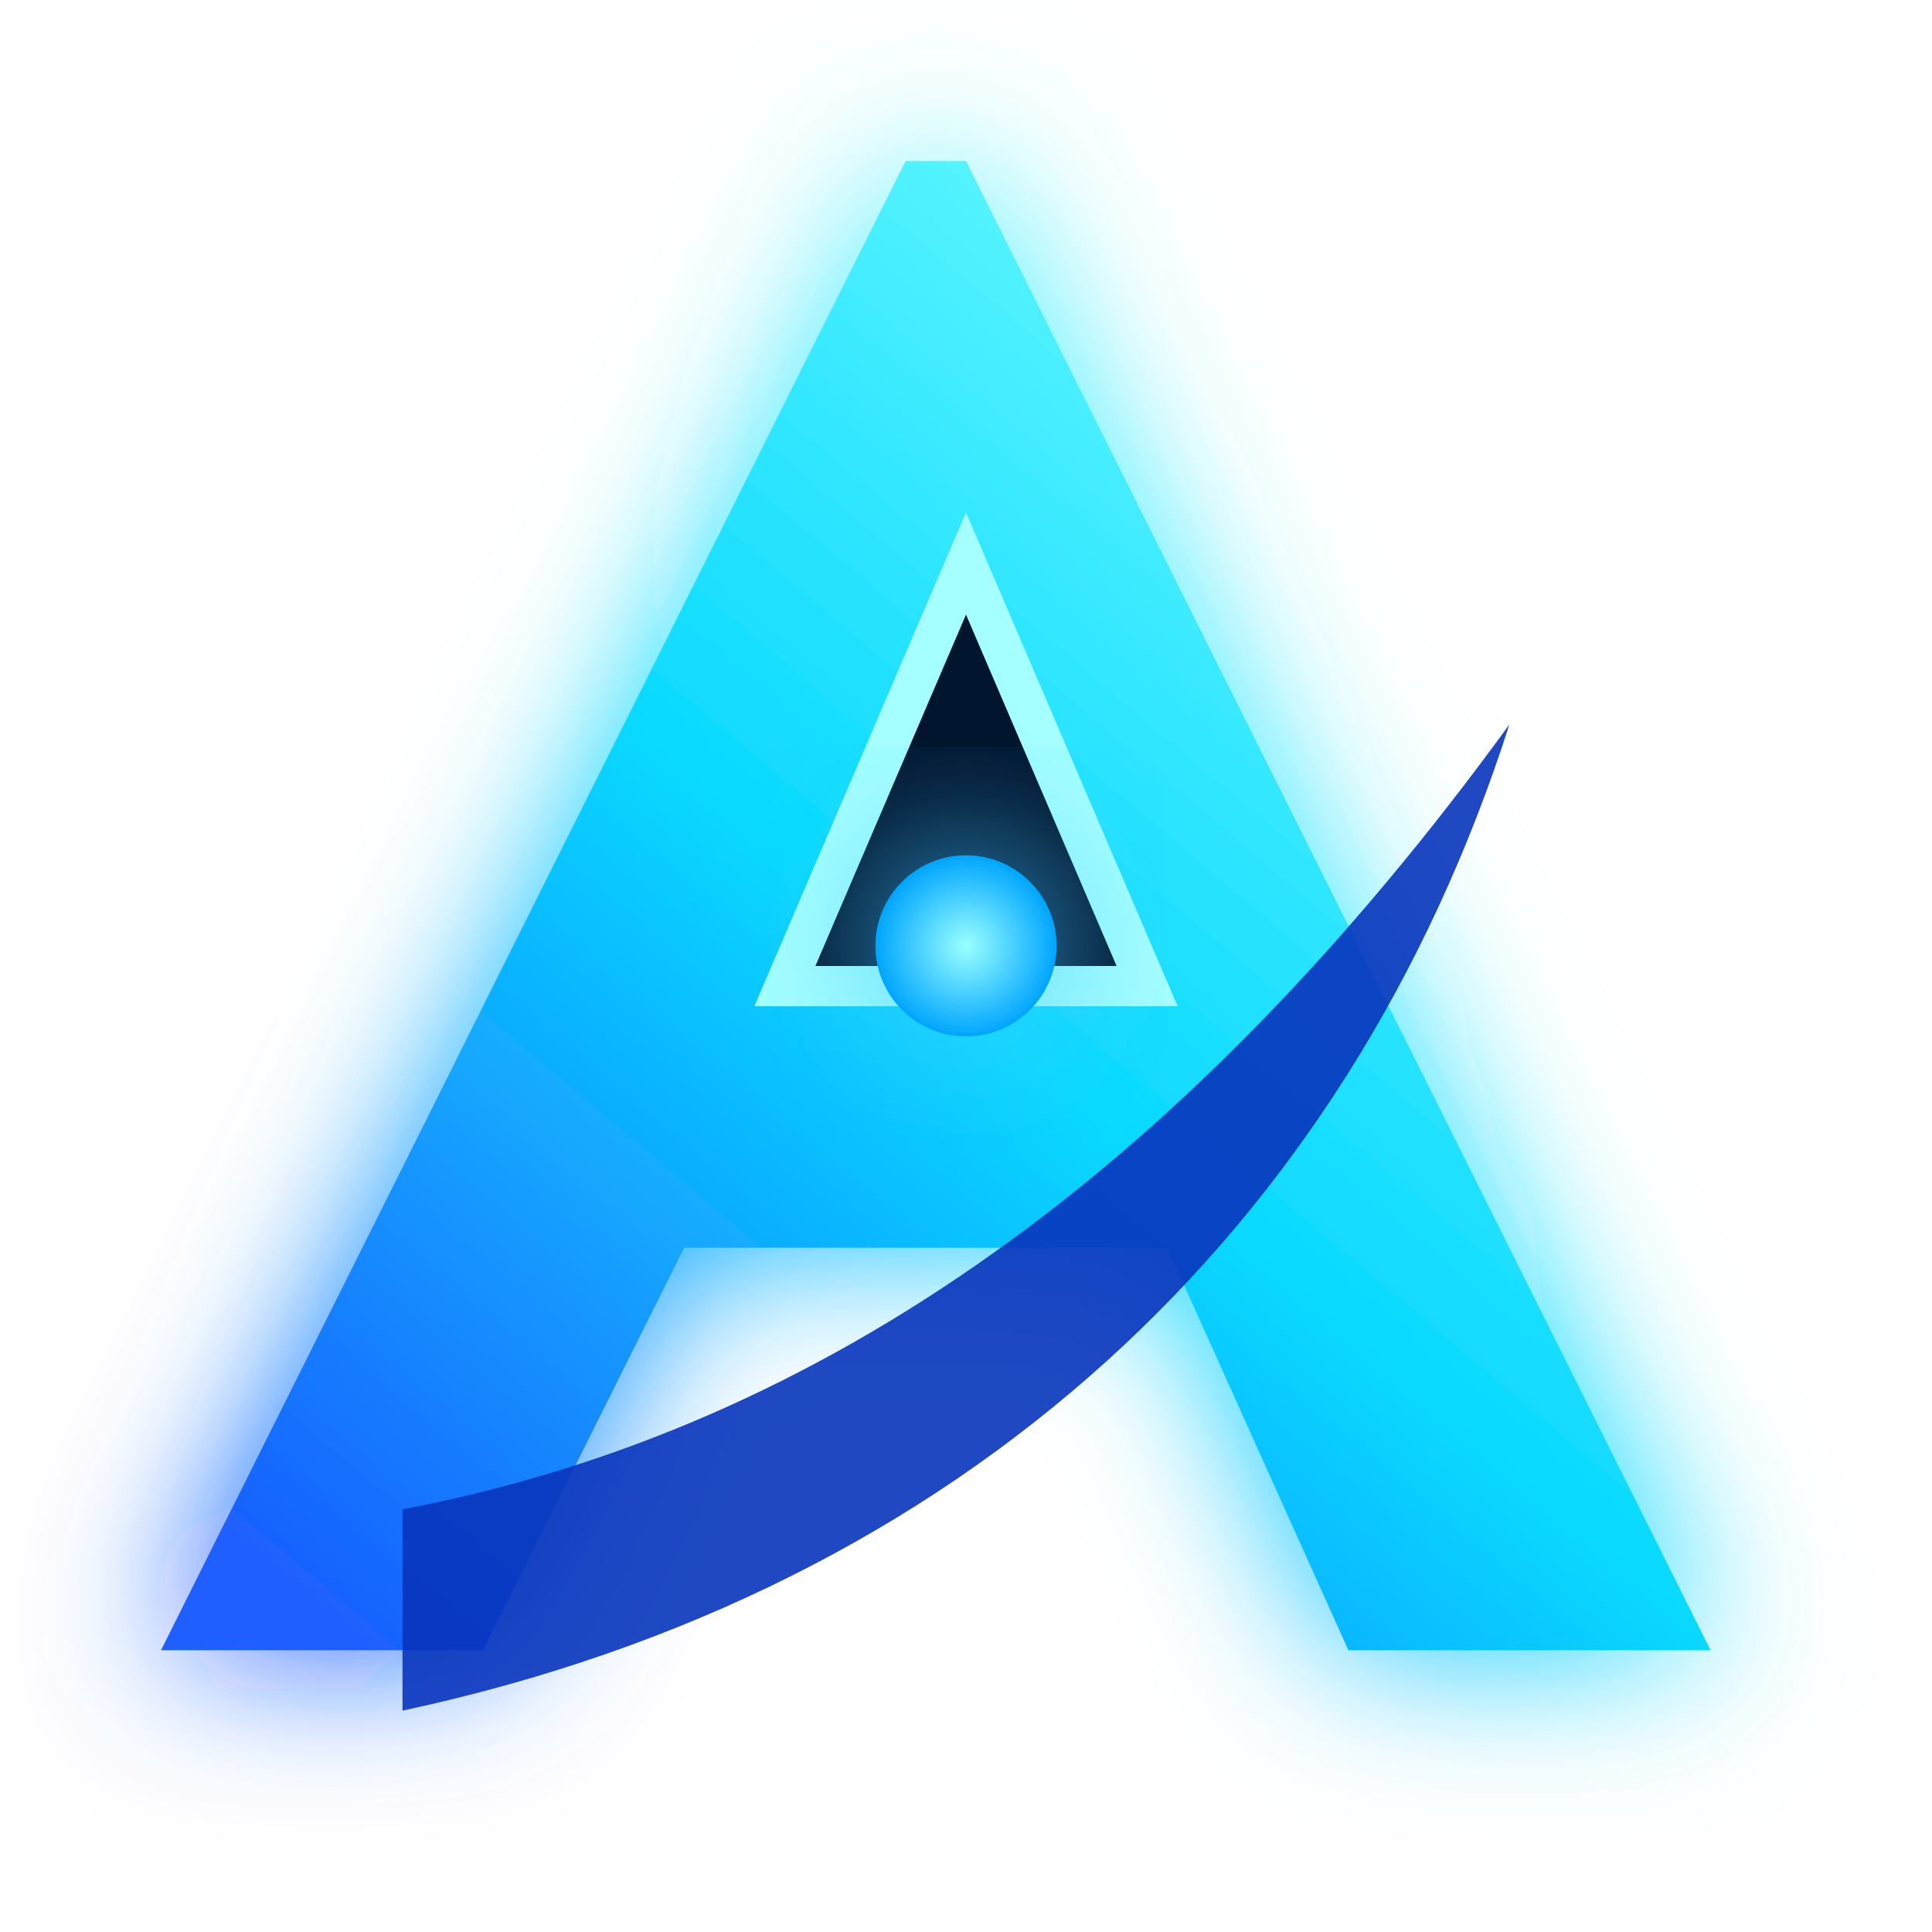
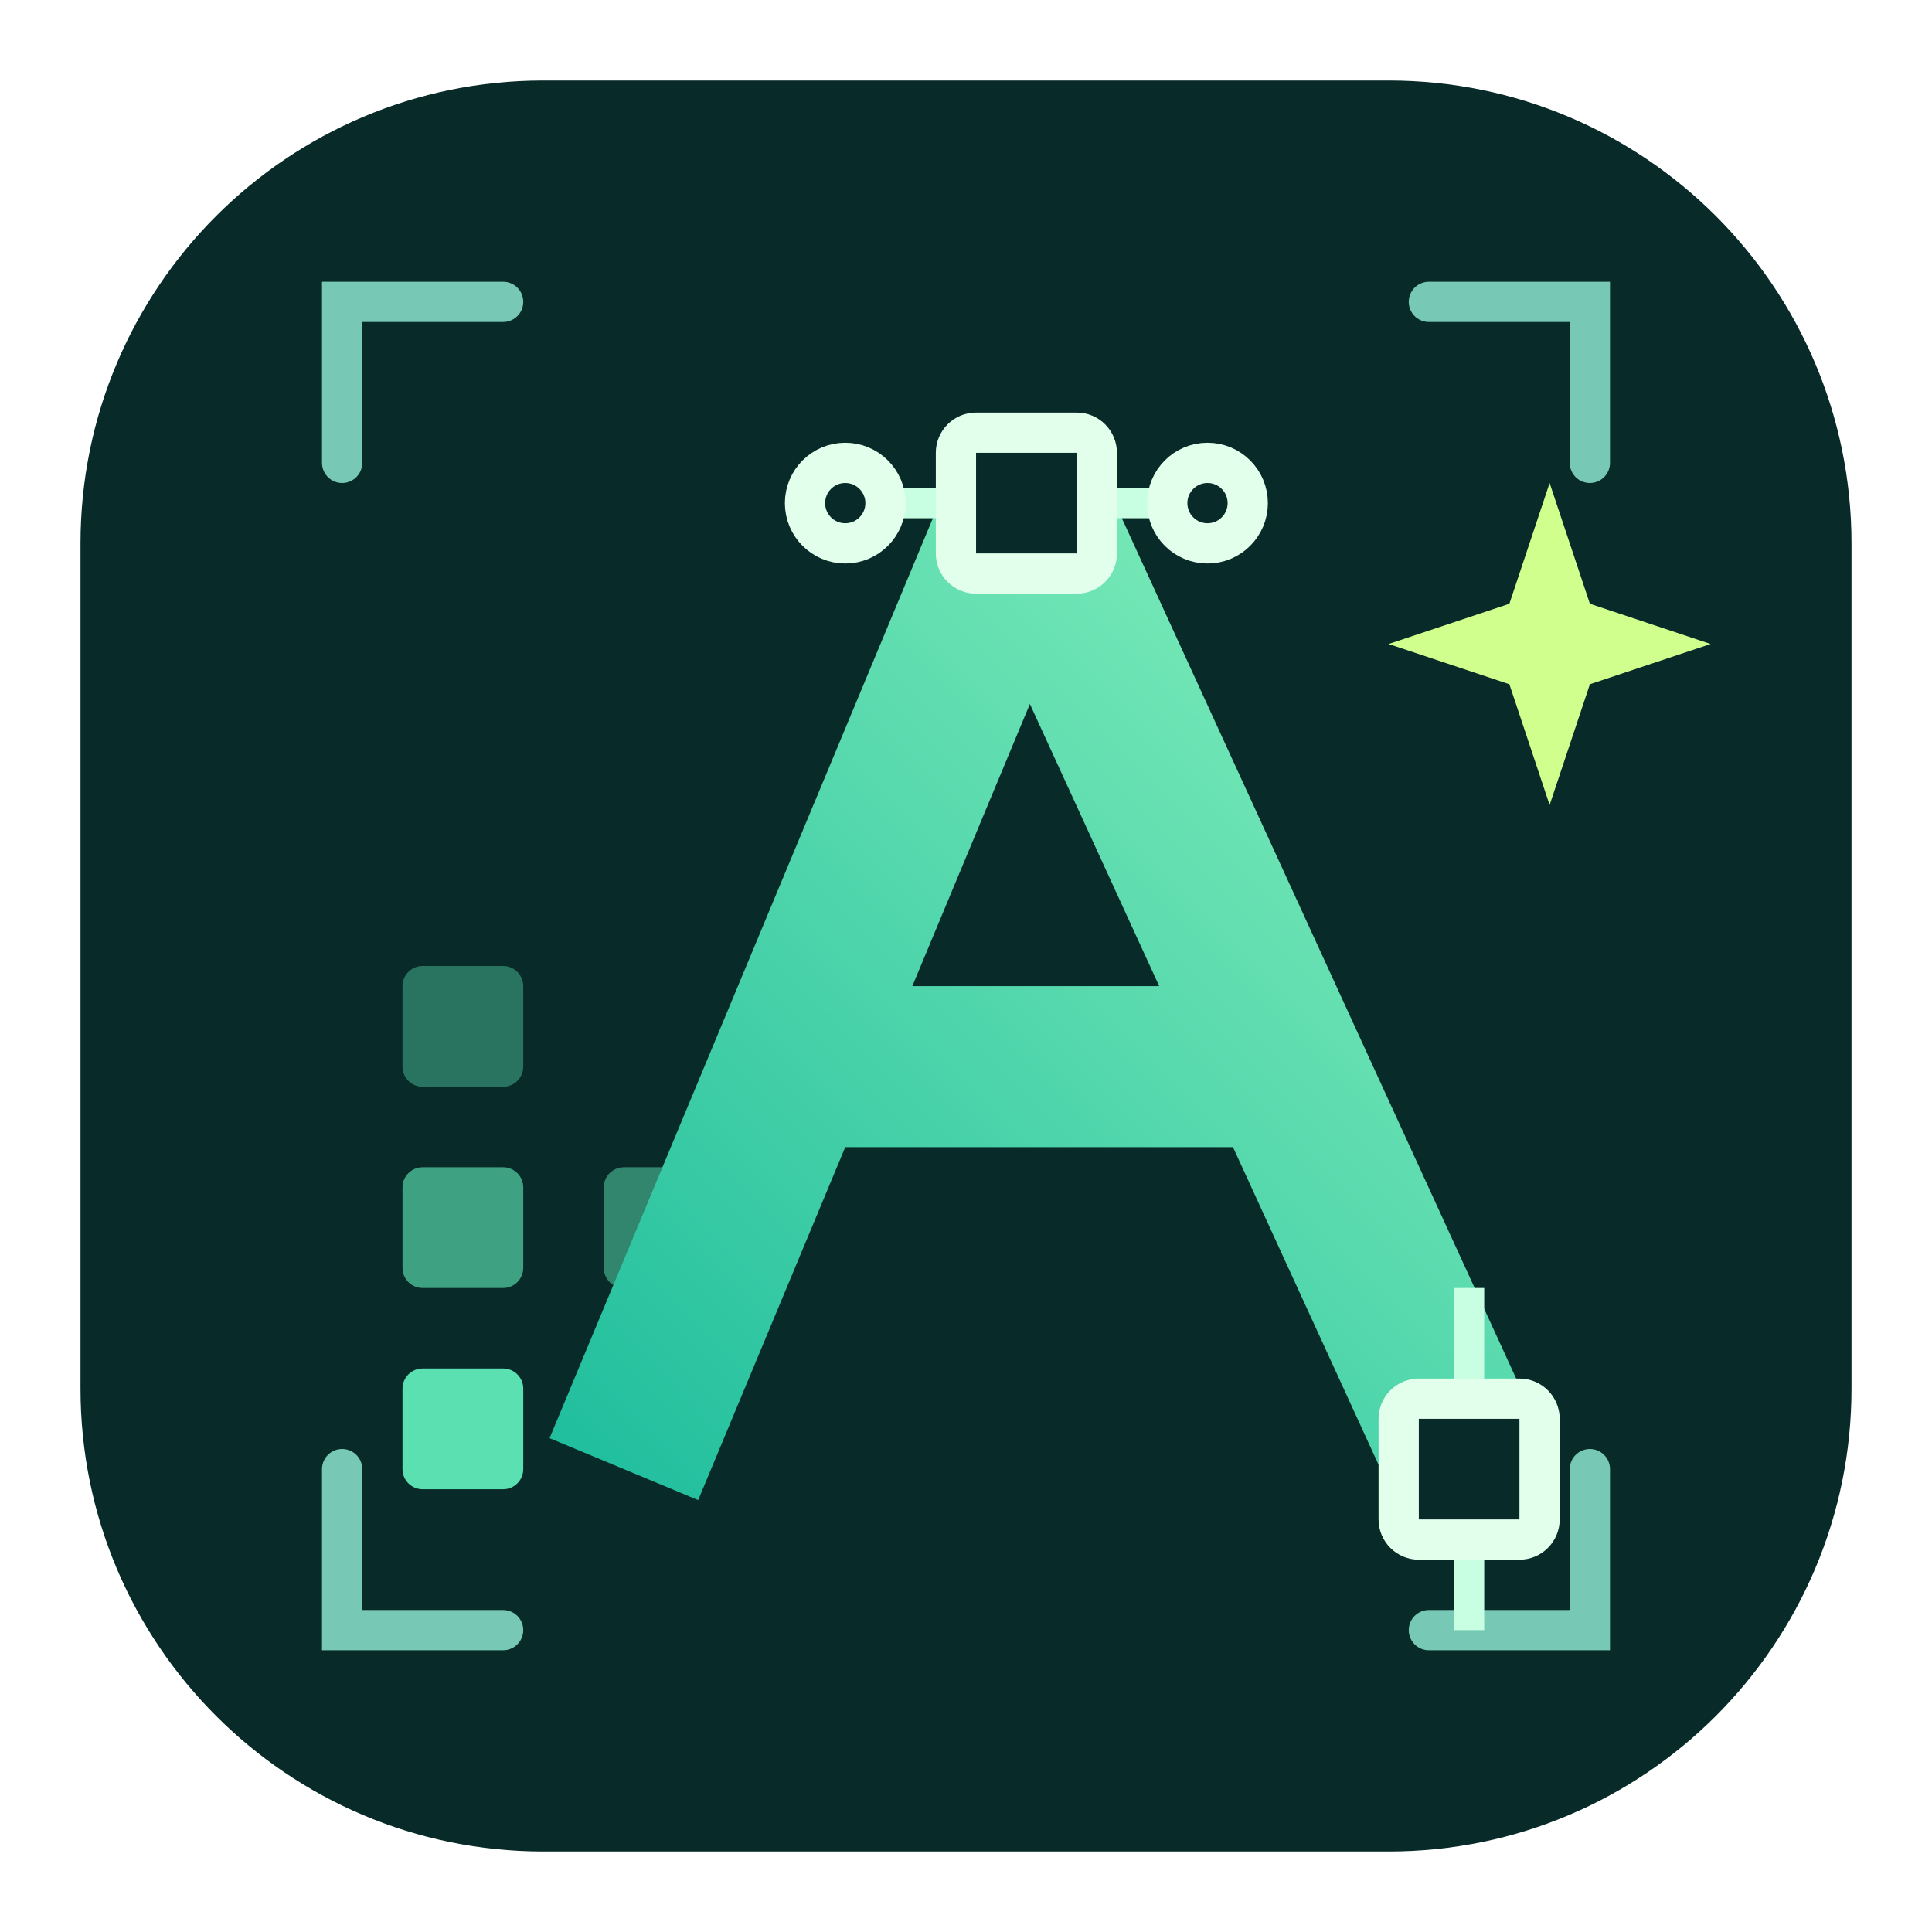
- <svg xmlns="http://www.w3.org/2000/svg" viewBox="0 0 96 96" role="img" aria-label="Artboard AI">
+ <svg xmlns="http://www.w3.org/2000/svg" viewBox="0 0 96 96" role="img" aria-labelledby="artboard-title artboard-desc">
  <defs>
-     <linearGradient id="ab-a" x1="18" y1="82" x2="77" y2="12" gradientUnits="userSpaceOnUse">
-       <stop stop-color="#1258ff" />
-       <stop offset=".48" stop-color="#00d8ff" />
-       <stop offset="1" stop-color="#75ffff" />
+     <linearGradient id="artboard-ink" x1="20" y1="76" x2="76" y2="20" gradientUnits="userSpaceOnUse">
+       <stop stop-color="#13b89a" />
+       <stop offset="1" stop-color="#91f5be" />
    </linearGradient>
-     <radialGradient id="ab-core">
-       <stop stop-color="#9affff" />
-       <stop offset="1" stop-color="#00a5ff" />
-     </radialGradient>
-     <filter id="ab-glow" x="-60%" y="-60%" width="220%" height="220%">
-       <feGaussianBlur stdDeviation="4" result="b" />
-       <feMerge>
-         <feMergeNode in="b" />
-         <feMergeNode in="SourceGraphic" />
-       </feMerge>
-     </filter>
  </defs>
-   <path d="M48 8 85 82H67L58 62H34L24 82H8L45 8Z" fill="url(#ab-a)" opacity=".96" filter="url(#ab-glow)" />
-   <path d="m48 28-9 21h18Z" fill="#02152f" stroke="#a5ffff" stroke-width="2" />
-   <path d="M20 75c21-4 39-17 55-39-8 25-27 43-55 49Z" fill="#0834bd" opacity=".9" />
-   <circle cx="48" cy="47" r="4.5" fill="url(#ab-core)" filter="url(#ab-glow)" />
+   <rect x="4" y="4" width="88" height="88" rx="23" fill="#082b29" />
+   <path d="M25 15H17v8M71 15h8v8M17 73v8h8M79 73v8h-8" fill="none" stroke="#77c9b5" stroke-width="2" stroke-linecap="round" />
+   <g fill="#5be1b1">
+     <rect x="20" y="48" width="6" height="6" rx="1" opacity=".4" />
+     <rect x="20" y="58" width="6" height="6" rx="1" opacity=".65" />
+     <rect x="20" y="68" width="6" height="6" rx="1" />
+     <rect x="30" y="58" width="6" height="6" rx="1" opacity=".5" />
+   </g>
+   <path d="M31 73 51 25 73 73M40 53h24" fill="none" stroke="url(#artboard-ink)" stroke-width="8" stroke-linejoin="round" />
+   <path d="M42 25h18M73 64v17" stroke="#c8ffe3" stroke-width="1.5" />
+   <g fill="#082b29" stroke="#e2ffec" stroke-width="2">
+     <rect x="47.5" y="21.5" width="7" height="7" rx="1" />
+     <rect x="69.5" y="69.5" width="7" height="7" rx="1" />
+     <circle cx="42" cy="25" r="2" />
+     <circle cx="60" cy="25" r="2" />
+   </g>
+   <path d="m75 30 2-6 2 6 6 2-6 2-2 6-2-6-6-2Z" fill="#d1ff8e" />
</svg>
